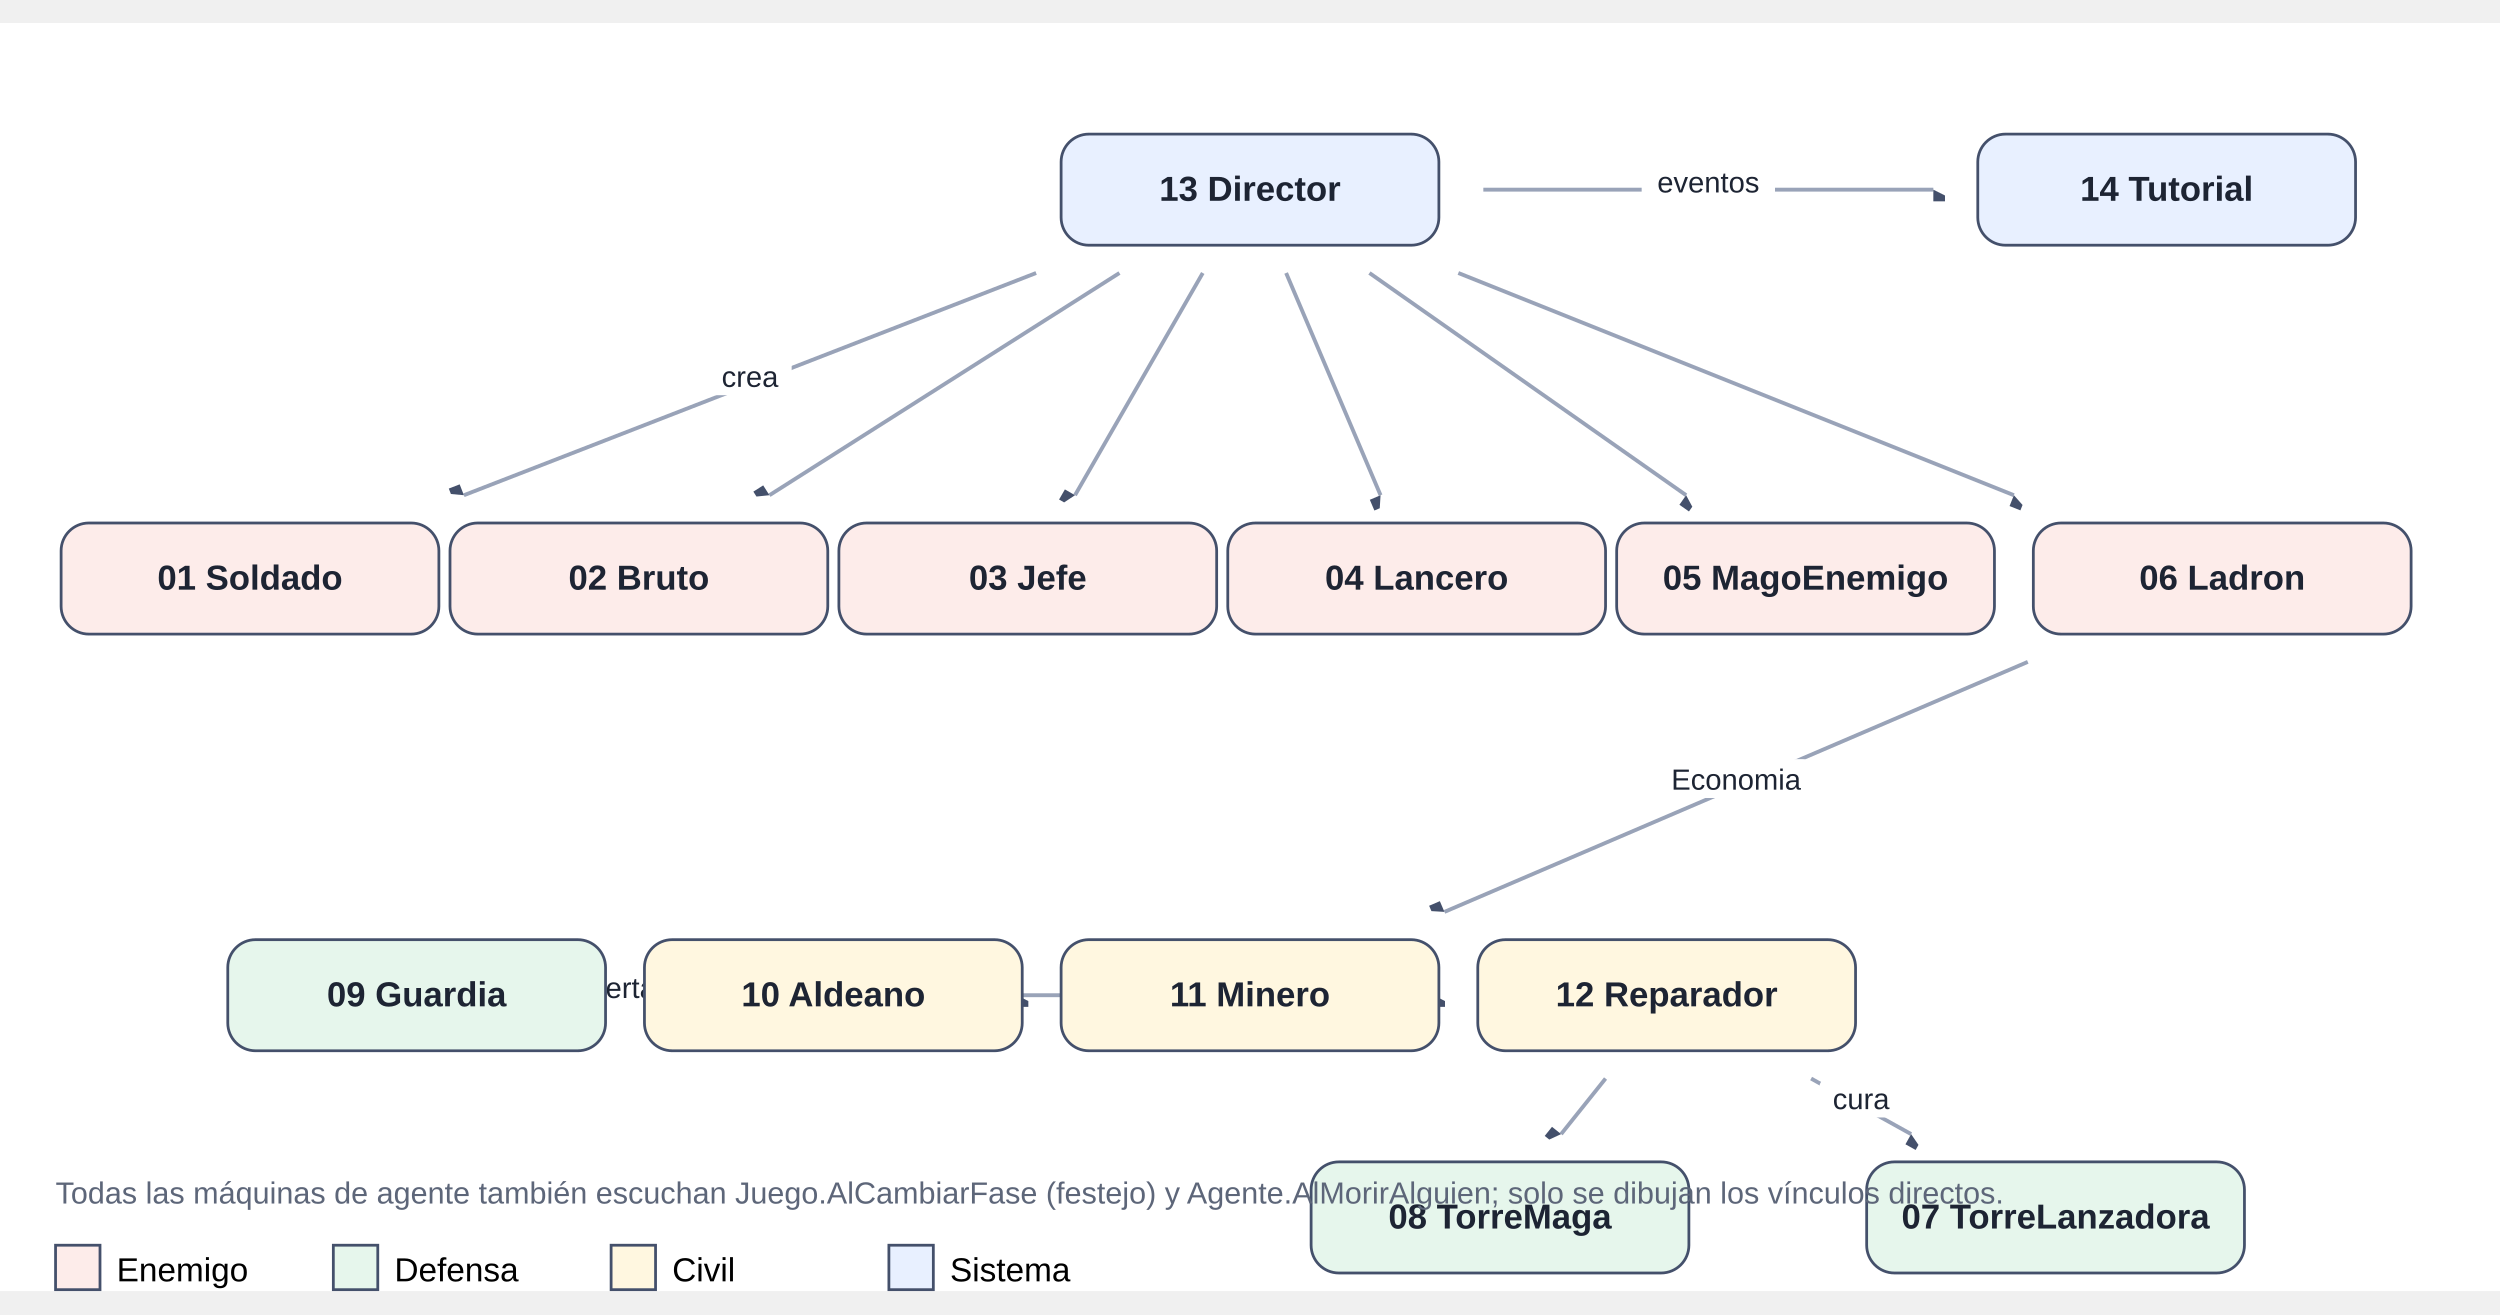
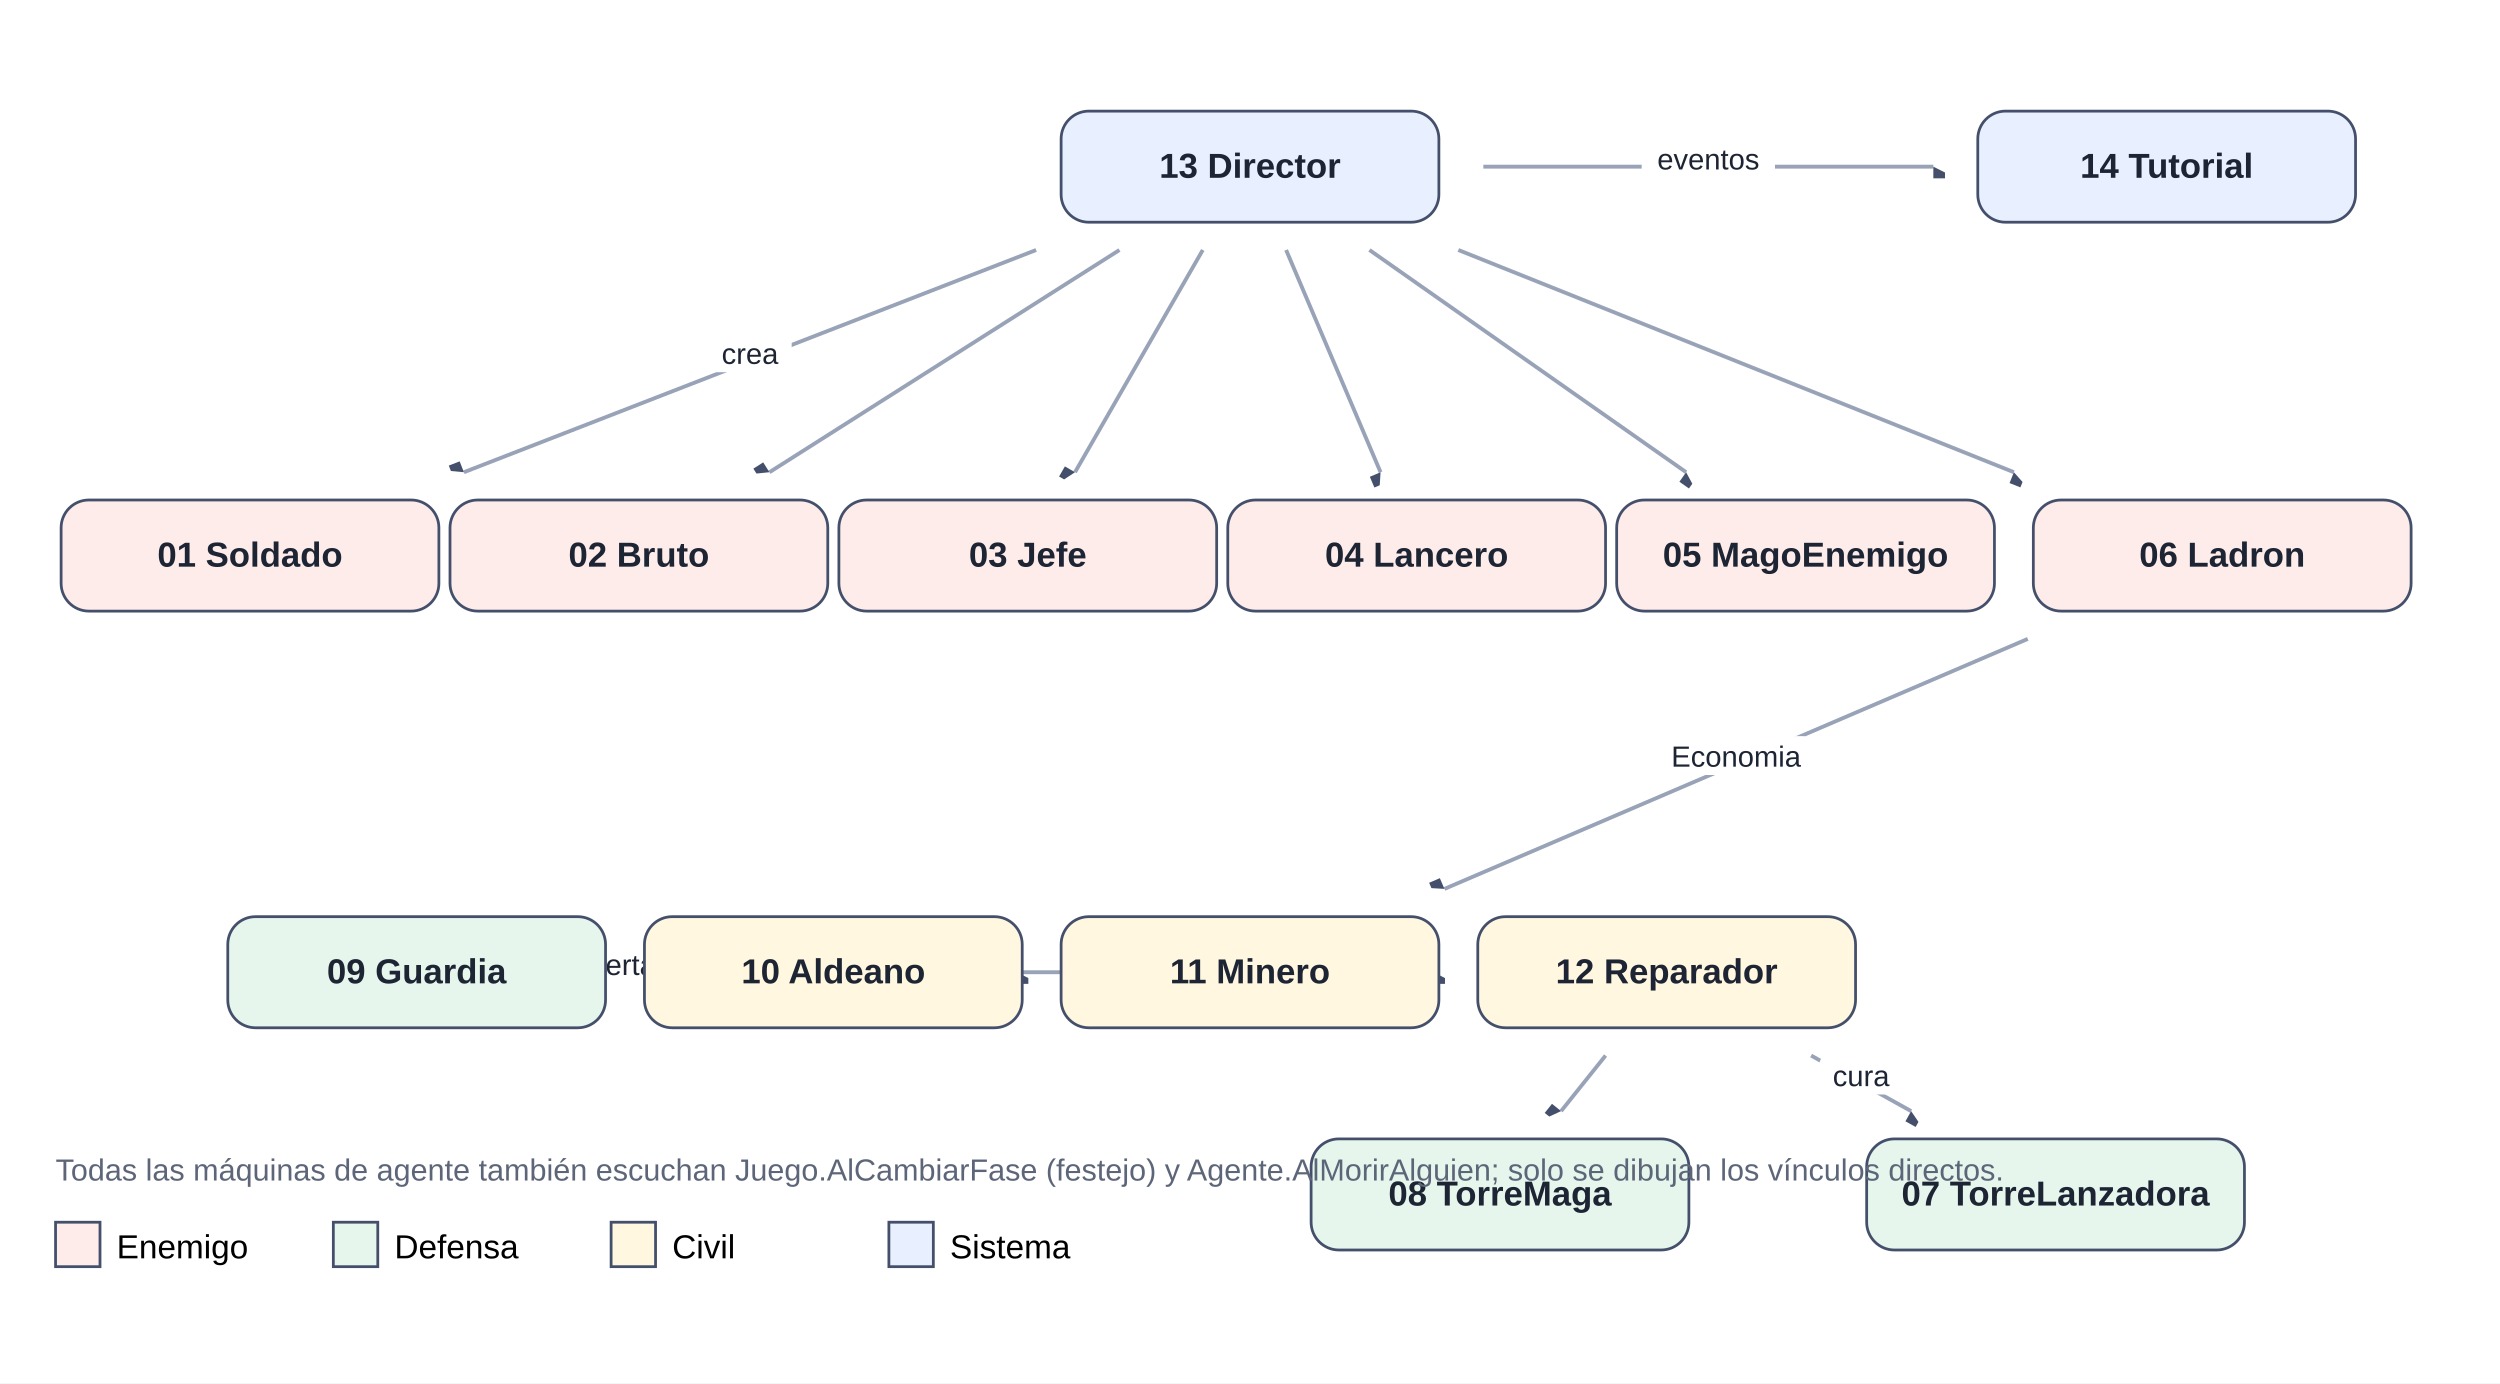
- <svg xmlns="http://www.w3.org/2000/svg" aria-label="Mapa de dependencias" role="img" viewbox="0 0 900 470" width="900">
-   <rect width="100%" height="100%" fill="#ffffff" />
+ <svg xmlns="http://www.w3.org/2000/svg" viewBox="0 0 900 498" width="900" height="498" aria-label="Mapa de dependencias" role="img">
+   <rect x="0" y="0" width="900" height="498" fill="#ffffff" />
  <defs>
    <marker id="dp" markerheight="7" markerwidth="7" orient="auto" refx="9" refy="5" viewbox="0 0 10 10">
      <path d="M0,0 L10,5 L0,10 z" fill="#44506b" />
    </marker>
  </defs>
  <path d="M373,90 L167,170" fill="none" marker-end="url(#dp)" stroke="#99a3b8" stroke-width="1.4" />
  <rect fill="#fff" height="14" rx="3" width="30" x="255" y="120" />
  <text fill="#1d2433" font-family="system-ui,Arial,sans-serif" font-size="10.5" text-anchor="middle" x="270" y="131">crea</text>
  <path d="M403,90 L277,170" fill="none" marker-end="url(#dp)" stroke="#99a3b8" stroke-width="1.4" />
  <path d="M433,90 L387,170" fill="none" marker-end="url(#dp)" stroke="#99a3b8" stroke-width="1.4" />
  <path d="M463,90 L497,170" fill="none" marker-end="url(#dp)" stroke="#99a3b8" stroke-width="1.4" />
  <path d="M493,90 L607,170" fill="none" marker-end="url(#dp)" stroke="#99a3b8" stroke-width="1.4" />
  <path d="M525,90 L725,170" fill="none" marker-end="url(#dp)" stroke="#99a3b8" stroke-width="1.4" />
  <path d="M534,60 L696,60" fill="none" marker-end="url(#dp)" stroke="#99a3b8" stroke-width="1.4" />
  <rect fill="#fff" height="14" rx="3" width="48" x="591" y="50" />
  <text fill="#1d2433" font-family="system-ui,Arial,sans-serif" font-size="10.5" text-anchor="middle" x="615" y="61">eventos</text>
  <path d="M234,350 L216,350" fill="none" marker-end="url(#dp)" stroke="#99a3b8" stroke-width="1.4" />
  <rect fill="#fff" height="14" rx="3" width="48" x="201" y="340" />
  <text fill="#1d2433" font-family="system-ui,Arial,sans-serif" font-size="10.5" text-anchor="middle" x="225" y="351">Alertas</text>
  <path d="M234,350 L366,350" fill="none" marker-end="url(#dp)" stroke="#99a3b8" stroke-width="1.4" />
  <path d="M234,350 L516,350" fill="none" marker-end="url(#dp)" stroke="#99a3b8" stroke-width="1.4" />
  <path d="M286,200 L174,200" fill="none" marker-end="url(#dp)" stroke="#99a3b8" stroke-width="1.4" />
  <rect fill="#fff" height="14" rx="3" width="42" x="209" y="190" />
  <text fill="#1d2433" font-family="system-ui,Arial,sans-serif" font-size="10.5" text-anchor="middle" x="230" y="201">invoca</text>
  <path d="M730,230 L520,320" fill="none" marker-end="url(#dp)" stroke="#99a3b8" stroke-width="1.4" />
  <rect fill="#fff" height="14" rx="3" width="54" x="598" y="265" />
  <text fill="#1d2433" font-family="system-ui,Arial,sans-serif" font-size="10.5" text-anchor="middle" x="625" y="276">Economia</text>
  <path d="M652,380 L688,400" fill="none" marker-end="url(#dp)" stroke="#99a3b8" stroke-width="1.4" />
  <rect fill="#fff" height="14" rx="3" width="30" x="655" y="380" />
  <text fill="#1d2433" font-family="system-ui,Arial,sans-serif" font-size="10.5" text-anchor="middle" x="670" y="391">cura</text>
  <path d="M578,380 L562,400" fill="none" marker-end="url(#dp)" stroke="#99a3b8" stroke-width="1.4" />
  <a href="m13_director.html">
    <rect fill="#e8f0ff" height="40" rx="10" stroke="#44506b" width="136" x="382" y="40" />
    <text fill="#1d2433" font-family="system-ui,Arial,sans-serif" font-size="12.5" font-weight="700" text-anchor="middle" x="450" y="64">13 Director</text>
  </a>
  <a href="m14_tutorial.html">
    <rect fill="#e8f0ff" height="40" rx="10" stroke="#44506b" width="136" x="712" y="40" />
    <text fill="#1d2433" font-family="system-ui,Arial,sans-serif" font-size="12.5" font-weight="700" text-anchor="middle" x="780" y="64">14 Tutorial</text>
  </a>
  <a href="m01_soldado.html">
    <rect fill="#fdecea" height="40" rx="10" stroke="#44506b" width="136" x="22" y="180" />
    <text fill="#1d2433" font-family="system-ui,Arial,sans-serif" font-size="12.5" font-weight="700" text-anchor="middle" x="90" y="204">01 Soldado</text>
  </a>
  <a href="m02_bruto.html">
    <rect fill="#fdecea" height="40" rx="10" stroke="#44506b" width="136" x="162" y="180" />
    <text fill="#1d2433" font-family="system-ui,Arial,sans-serif" font-size="12.5" font-weight="700" text-anchor="middle" x="230" y="204">02 Bruto</text>
  </a>
  <a href="m03_jefe.html">
    <rect fill="#fdecea" height="40" rx="10" stroke="#44506b" width="136" x="302" y="180" />
    <text fill="#1d2433" font-family="system-ui,Arial,sans-serif" font-size="12.5" font-weight="700" text-anchor="middle" x="370" y="204">03 Jefe</text>
  </a>
  <a href="m04_lancero.html">
    <rect fill="#fdecea" height="40" rx="10" stroke="#44506b" width="136" x="442" y="180" />
    <text fill="#1d2433" font-family="system-ui,Arial,sans-serif" font-size="12.5" font-weight="700" text-anchor="middle" x="510" y="204">04 Lancero</text>
  </a>
  <a href="m05_magoenemigo.html">
    <rect fill="#fdecea" height="40" rx="10" stroke="#44506b" width="136" x="582" y="180" />
    <text fill="#1d2433" font-family="system-ui,Arial,sans-serif" font-size="12.5" font-weight="700" text-anchor="middle" x="650" y="204">05 MagoEnemigo</text>
  </a>
  <a href="m06_ladron.html">
    <rect fill="#fdecea" height="40" rx="10" stroke="#44506b" width="136" x="732" y="180" />
    <text fill="#1d2433" font-family="system-ui,Arial,sans-serif" font-size="12.5" font-weight="700" text-anchor="middle" x="800" y="204">06 Ladron</text>
  </a>
  <a href="m09_guardia.html">
    <rect fill="#e6f6ec" height="40" rx="10" stroke="#44506b" width="136" x="82" y="330" />
    <text fill="#1d2433" font-family="system-ui,Arial,sans-serif" font-size="12.5" font-weight="700" text-anchor="middle" x="150" y="354">09 Guardia</text>
  </a>
  <a href="m10_aldeano.html">
    <rect fill="#fff7e0" height="40" rx="10" stroke="#44506b" width="136" x="232" y="330" />
    <text fill="#1d2433" font-family="system-ui,Arial,sans-serif" font-size="12.5" font-weight="700" text-anchor="middle" x="300" y="354">10 Aldeano</text>
  </a>
  <a href="m11_minero.html">
    <rect fill="#fff7e0" height="40" rx="10" stroke="#44506b" width="136" x="382" y="330" />
    <text fill="#1d2433" font-family="system-ui,Arial,sans-serif" font-size="12.5" font-weight="700" text-anchor="middle" x="450" y="354">11 Minero</text>
  </a>
  <a href="m12_reparador.html">
    <rect fill="#fff7e0" height="40" rx="10" stroke="#44506b" width="136" x="532" y="330" />
    <text fill="#1d2433" font-family="system-ui,Arial,sans-serif" font-size="12.5" font-weight="700" text-anchor="middle" x="600" y="354">12 Reparador</text>
  </a>
  <a href="m07_torrelanzadora.html">
    <rect fill="#e6f6ec" height="40" rx="10" stroke="#44506b" width="136" x="672" y="410" />
    <text fill="#1d2433" font-family="system-ui,Arial,sans-serif" font-size="12.5" font-weight="700" text-anchor="middle" x="740" y="434">07 TorreLanzadora</text>
  </a>
  <a href="m08_torremaga.html">
    <rect fill="#e6f6ec" height="40" rx="10" stroke="#44506b" width="136" x="472" y="410" />
    <text fill="#1d2433" font-family="system-ui,Arial,sans-serif" font-size="12.5" font-weight="700" text-anchor="middle" x="540" y="434">08 TorreMaga</text>
  </a>
  <rect fill="#fdecea" height="16" stroke="#44506b" width="16" x="20" y="440" />
  <text font-family="system-ui,Arial,sans-serif" font-size="12" x="42" y="453">Enemigo</text>
  <rect fill="#e6f6ec" height="16" stroke="#44506b" width="16" x="120" y="440" />
  <text font-family="system-ui,Arial,sans-serif" font-size="12" x="142" y="453">Defensa</text>
  <rect fill="#fff7e0" height="16" stroke="#44506b" width="16" x="220" y="440" />
  <text font-family="system-ui,Arial,sans-serif" font-size="12" x="242" y="453">Civil</text>
  <rect fill="#e8f0ff" height="16" stroke="#44506b" width="16" x="320" y="440" />
  <text font-family="system-ui,Arial,sans-serif" font-size="12" x="342" y="453">Sistema</text>
  <text fill="#5d6679" font-family="system-ui,Arial,sans-serif" font-size="11" x="20" y="425">Todas las máquinas de agente también escuchan Juego.AlCambiarFase (festejo) y Agente.AlMorirAlguien; solo se dibujan los vínculos directos.</text>
</svg>
